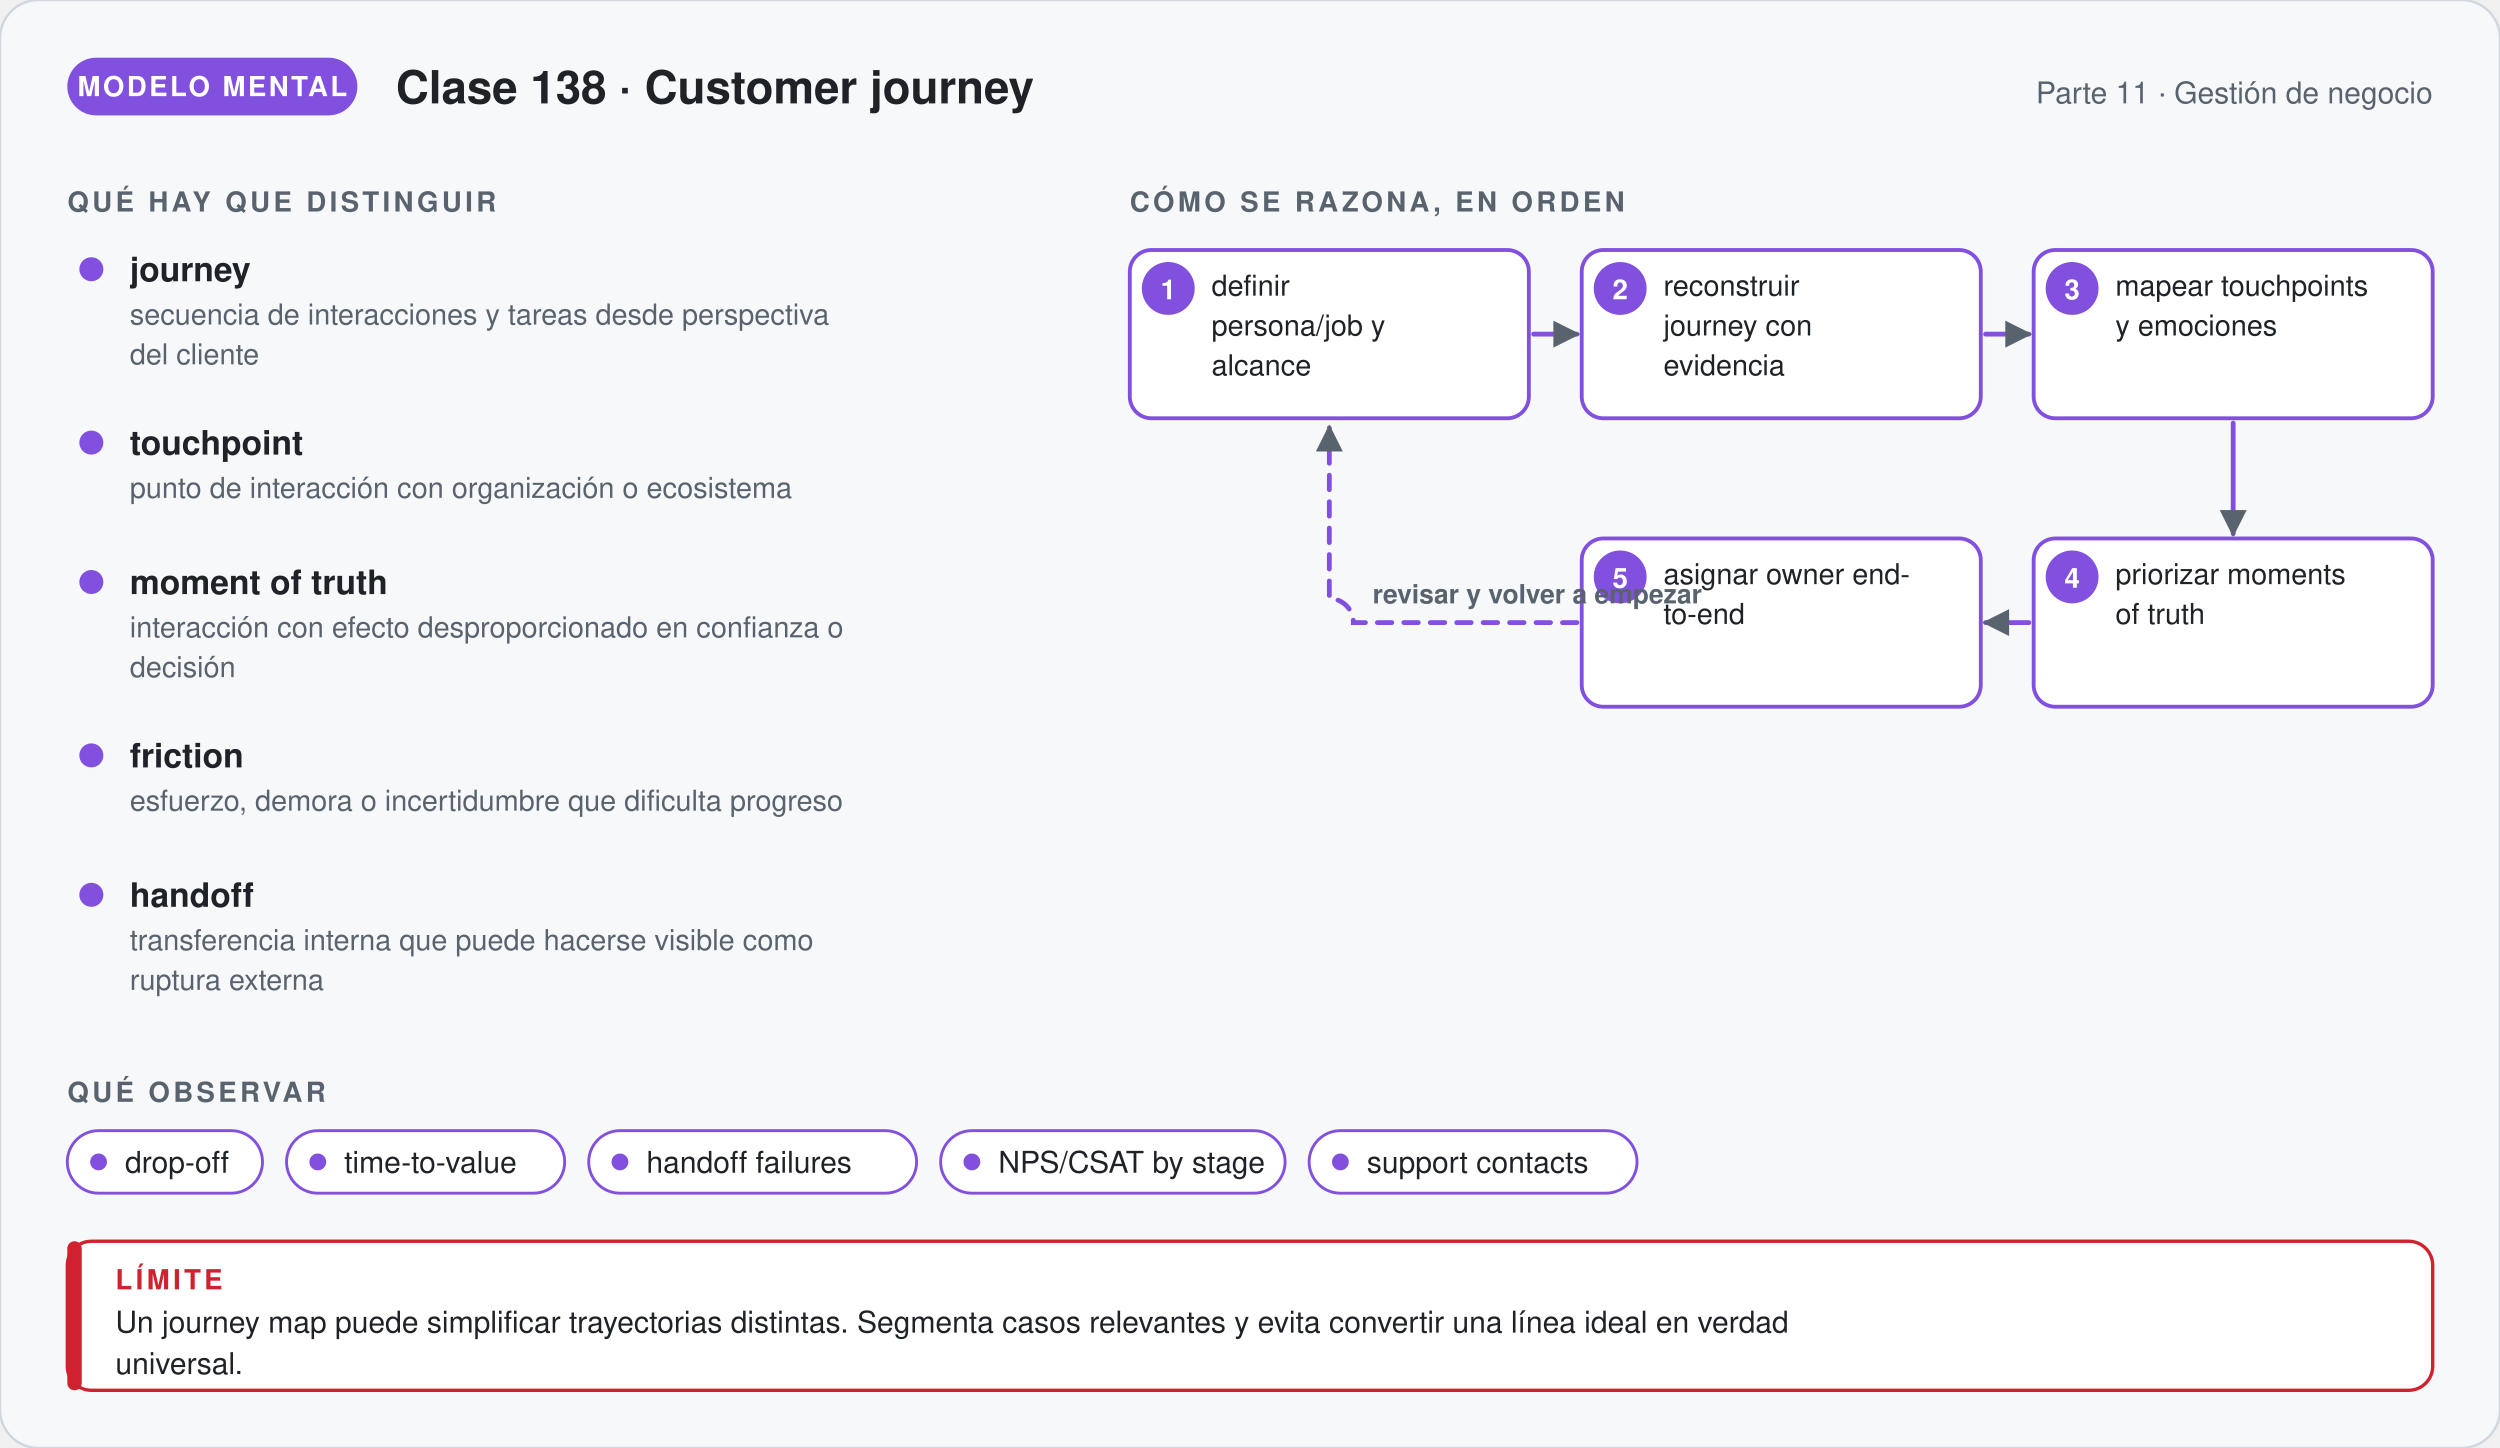
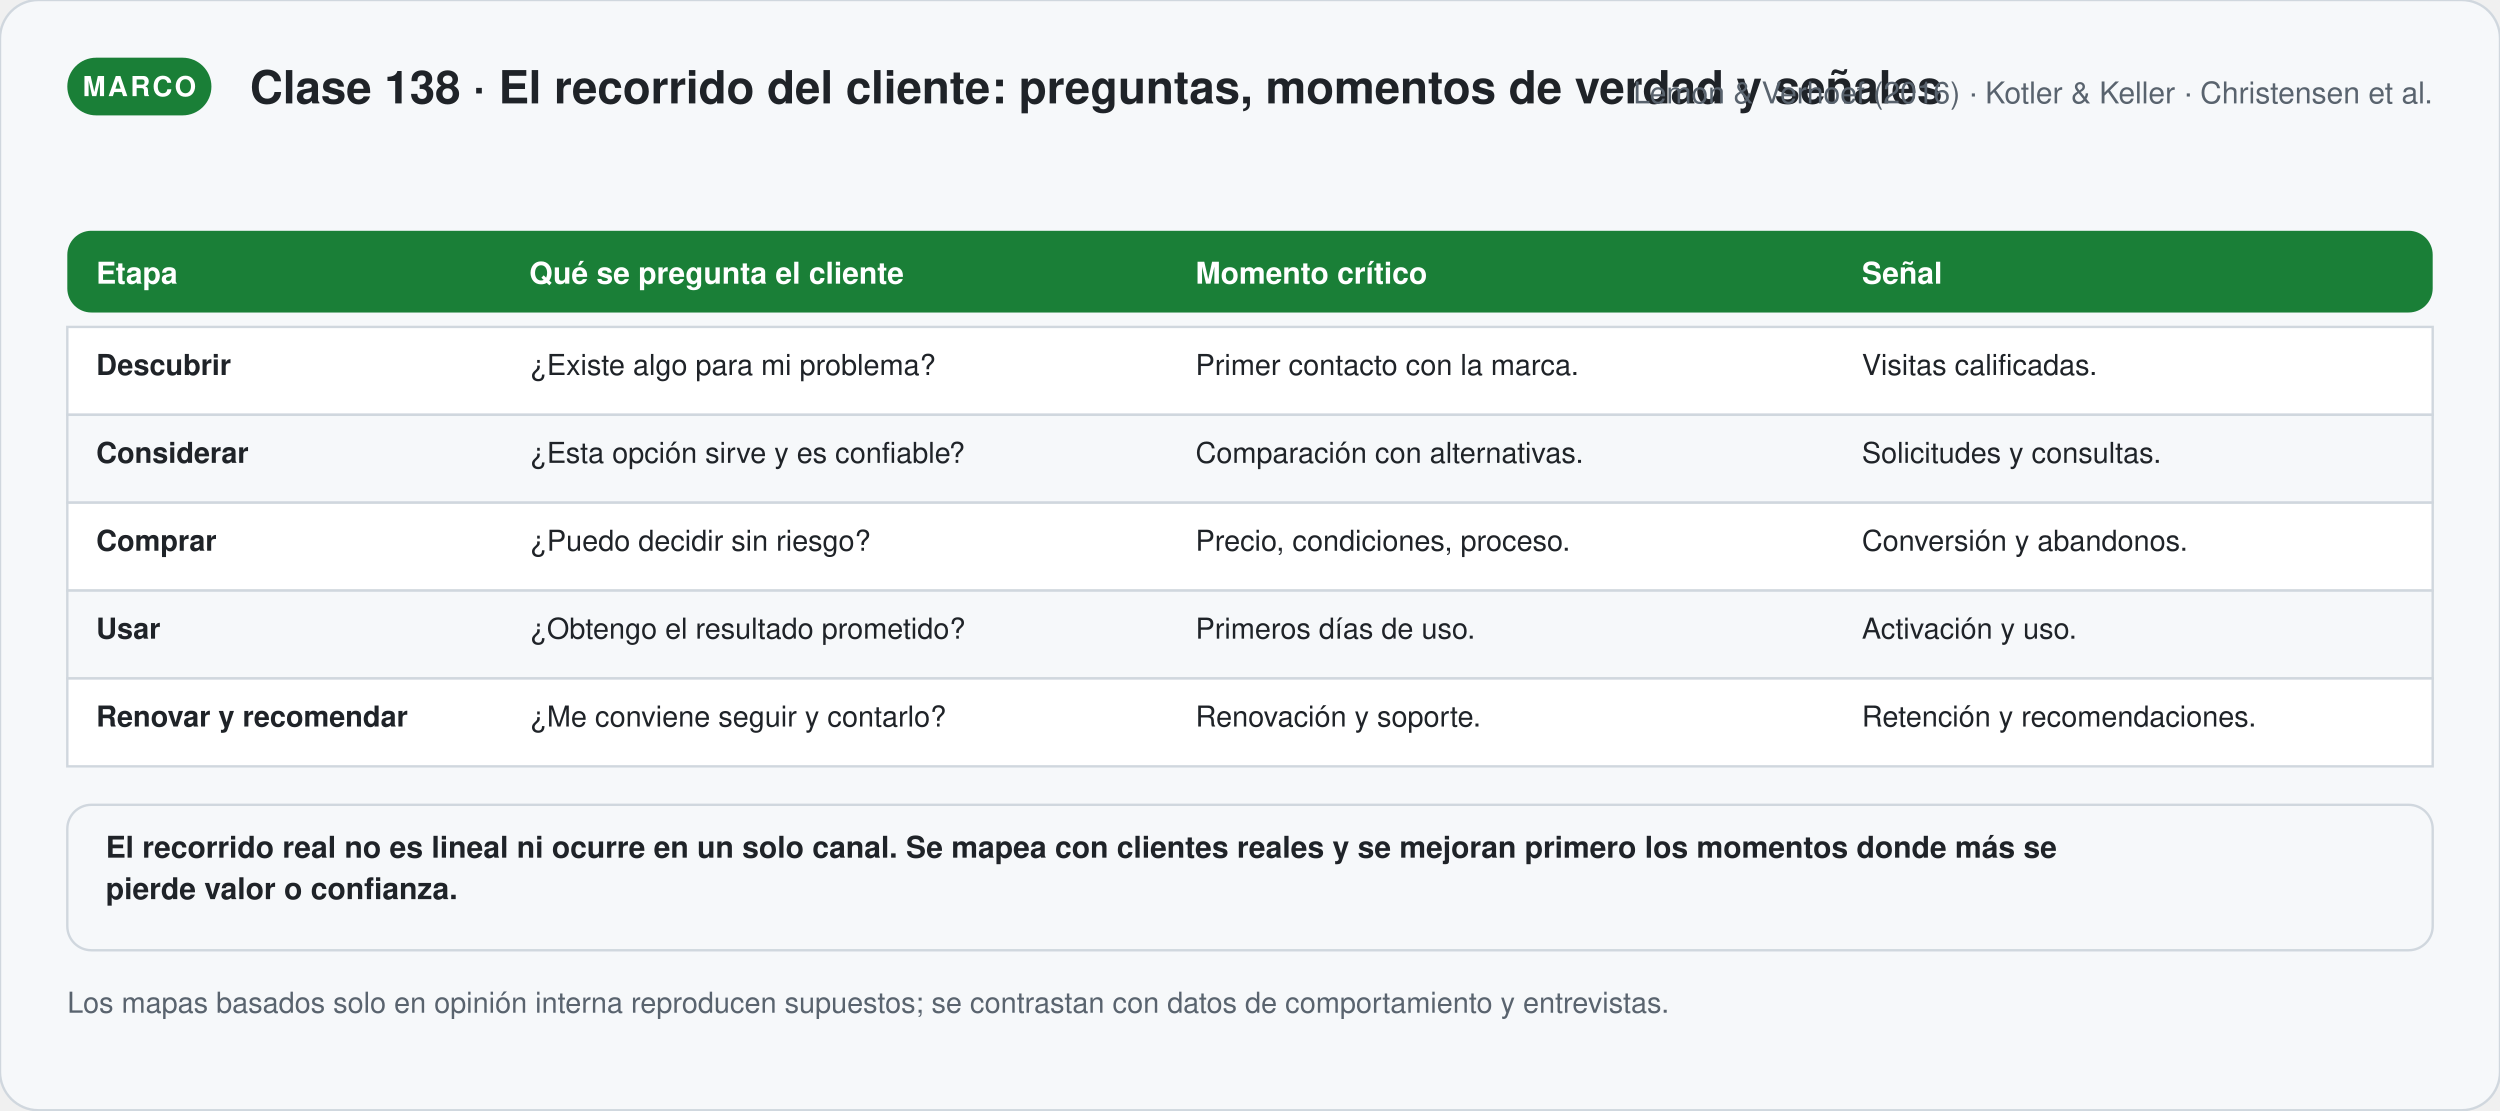
- <svg xmlns="http://www.w3.org/2000/svg" viewBox="0 0 1040 602.36" width="1040" role="img" aria-labelledby="t-g138 d-g138" font-family="'Segoe UI', 'Helvetica Neue', Helvetica, Arial, sans-serif">
+ <svg xmlns="http://www.w3.org/2000/svg" viewBox="0 0 1040 461.86" width="1040" role="img" aria-labelledby="t-s138 d-s138" font-family="'Segoe UI', 'Helvetica Neue', Helvetica, Arial, sans-serif">
  <defs>
-     <marker id="p-g138" viewBox="0 0 10 10" refX="8" refY="5" markerWidth="7" markerHeight="7" orient="auto">
+     <marker id="p-s138" viewBox="0 0 10 10" refX="8" refY="5" markerWidth="7" markerHeight="7" orient="auto">
      <path d="M1,1 L9,5 L1,9 Z" fill="#59636e" />
    </marker>
  </defs>
-   <rect width="1040" height="602.36" rx="16" fill="#f6f8fa" stroke="#d0d7de" />
-   <rect x="28" y="24" width="120.67" height="24" rx="12" fill="#8250df" />
-   <text x="88.335" y="40" font-size="11.5" font-weight="700" fill="#ffffff" text-anchor="middle" letter-spacing="1">MODELO MENTAL</text>
-   <text x="164.67" y="43" font-size="19" font-weight="700" fill="#1f2328" text-anchor="start">Clase 138 · Customer journey</text>
-   <text x="1012" y="43" font-size="12.5" font-weight="400" fill="#59636e" text-anchor="end">Parte 11 · Gestión de negocio</text>
-   <text x="28" y="88" font-size="11.5" font-weight="700" fill="#59636e" text-anchor="start" letter-spacing="1.4">QUÉ HAY QUE DISTINGUIR</text>
-   <circle cx="38" cy="112" r="5" fill="#8250df" />
-   <text x="54" y="117" font-size="14" font-weight="700" fill="#1f2328" text-anchor="start">journey</text>
-   <text x="54" y="135" font-size="12" font-weight="400" fill="#59636e" text-anchor="start">secuencia de interacciones y tareas desde perspectiva</text>
-   <text x="54" y="151.56" font-size="12" font-weight="400" fill="#59636e" text-anchor="start">del cliente</text>
-   <circle cx="38" cy="184.12" r="5" fill="#8250df" />
-   <text x="54" y="189.12" font-size="14" font-weight="700" fill="#1f2328" text-anchor="start">touchpoint</text>
-   <text x="54" y="207.12" font-size="12" font-weight="400" fill="#59636e" text-anchor="start">punto de interacción con organización o ecosistema</text>
-   <circle cx="38" cy="242.12" r="5" fill="#8250df" />
-   <text x="54" y="247.12" font-size="14" font-weight="700" fill="#1f2328" text-anchor="start">moment of truth</text>
-   <text x="54" y="265.12" font-size="12" font-weight="400" fill="#59636e" text-anchor="start">interacción con efecto desproporcionado en confianza o</text>
-   <text x="54" y="281.68" font-size="12" font-weight="400" fill="#59636e" text-anchor="start">decisión</text>
-   <circle cx="38" cy="314.24" r="5" fill="#8250df" />
-   <text x="54" y="319.24" font-size="14" font-weight="700" fill="#1f2328" text-anchor="start">friction</text>
-   <text x="54" y="337.24" font-size="12" font-weight="400" fill="#59636e" text-anchor="start">esfuerzo, demora o incertidumbre que dificulta progreso</text>
-   <circle cx="38" cy="372.24" r="5" fill="#8250df" />
-   <text x="54" y="377.24" font-size="14" font-weight="700" fill="#1f2328" text-anchor="start">handoff</text>
-   <text x="54" y="395.24" font-size="12" font-weight="400" fill="#59636e" text-anchor="start">transferencia interna que puede hacerse visible como</text>
-   <text x="54" y="411.8" font-size="12" font-weight="400" fill="#59636e" text-anchor="start">ruptura externa</text>
-   <text x="470" y="88" font-size="11.5" font-weight="700" fill="#59636e" text-anchor="start" letter-spacing="1.4">CÓMO SE RAZONA, EN ORDEN</text>
-   <rect x="470" y="104" width="166" height="70" rx="9" fill="#ffffff" stroke="#8250df" stroke-width="1.6" />
-   <circle cx="486.0" cy="120" r="11" fill="#8250df" />
-   <text x="486" y="124.5" font-size="11.5" font-weight="700" fill="#ffffff" text-anchor="middle">1</text>
-   <text x="504" y="123" font-size="12" font-weight="400" fill="#1f2328" text-anchor="start">definir</text>
-   <text x="504" y="139.56" font-size="12" font-weight="400" fill="#1f2328" text-anchor="start">persona/job y</text>
-   <text x="504" y="156.12" font-size="12" font-weight="400" fill="#1f2328" text-anchor="start">alcance</text>
-   <rect x="658" y="104" width="166" height="70" rx="9" fill="#ffffff" stroke="#8250df" stroke-width="1.6" />
-   <circle cx="674.0" cy="120" r="11" fill="#8250df" />
-   <text x="674" y="124.5" font-size="11.5" font-weight="700" fill="#ffffff" text-anchor="middle">2</text>
-   <text x="692" y="123" font-size="12" font-weight="400" fill="#1f2328" text-anchor="start">reconstruir</text>
-   <text x="692" y="139.56" font-size="12" font-weight="400" fill="#1f2328" text-anchor="start">journey con</text>
-   <text x="692" y="156.12" font-size="12" font-weight="400" fill="#1f2328" text-anchor="start">evidencia</text>
-   <rect x="846" y="104" width="166" height="70" rx="9" fill="#ffffff" stroke="#8250df" stroke-width="1.6" />
-   <circle cx="862.0" cy="120" r="11" fill="#8250df" />
-   <text x="862" y="124.5" font-size="11.5" font-weight="700" fill="#ffffff" text-anchor="middle">3</text>
-   <text x="880" y="123" font-size="12" font-weight="400" fill="#1f2328" text-anchor="start">mapear touchpoints</text>
-   <text x="880" y="139.56" font-size="12" font-weight="400" fill="#1f2328" text-anchor="start">y emociones</text>
-   <rect x="846" y="224" width="166" height="70" rx="9" fill="#ffffff" stroke="#8250df" stroke-width="1.6" />
-   <circle cx="862.0" cy="240" r="11" fill="#8250df" />
-   <text x="862" y="244.5" font-size="11.5" font-weight="700" fill="#ffffff" text-anchor="middle">4</text>
-   <text x="880" y="243" font-size="12" font-weight="400" fill="#1f2328" text-anchor="start">priorizar moments</text>
-   <text x="880" y="259.56" font-size="12" font-weight="400" fill="#1f2328" text-anchor="start">of truth</text>
-   <rect x="658" y="224" width="166" height="70" rx="9" fill="#ffffff" stroke="#8250df" stroke-width="1.6" />
-   <circle cx="674.0" cy="240" r="11" fill="#8250df" />
-   <text x="674" y="244.5" font-size="11.5" font-weight="700" fill="#ffffff" text-anchor="middle">5</text>
-   <text x="692" y="243" font-size="12" font-weight="400" fill="#1f2328" text-anchor="start">asignar owner end-</text>
-   <text x="692" y="259.56" font-size="12" font-weight="400" fill="#1f2328" text-anchor="start">to-end</text>
-   <path d="M638,139 L656,139" stroke="#8250df" stroke-width="2" fill="none" stroke-linecap="round" marker-end="url(#p-g138)" />
-   <path d="M826,139 L844,139" stroke="#8250df" stroke-width="2" fill="none" stroke-linecap="round" marker-end="url(#p-g138)" />
-   <path d="M929,176 L929,222" stroke="#8250df" stroke-width="2" fill="none" stroke-linecap="round" marker-end="url(#p-g138)" />
-   <path d="M844,259 L826,259" stroke="#8250df" stroke-width="2" fill="none" stroke-linecap="round" marker-end="url(#p-g138)" />
-   <path d="M656.0,259.0 H563.0 a10,10 0 0 0 -10,-10 V178" stroke="#8250df" stroke-width="2" fill="none" stroke-dasharray="6 5" stroke-linecap="round" marker-end="url(#p-g138)" />
-   <text x="571" y="251" font-size="11" font-weight="600" fill="#59636e" text-anchor="start">revisar y volver a empezar</text>
-   <text x="28" y="458.36" font-size="11.5" font-weight="700" fill="#59636e" text-anchor="start" letter-spacing="1.4">QUÉ OBSERVAR</text>
-   <rect x="28" y="470.36" width="81.2" height="26" rx="13" fill="#ffffff" stroke="#8250df" stroke-width="1.2" />
-   <circle cx="41" cy="483.36" r="3.5" fill="#8250df" />
-   <text x="52" y="487.86" font-size="12.5" font-weight="400" fill="#1f2328" text-anchor="start">drop-off</text>
-   <rect x="119.2" y="470.36" width="115.7" height="26" rx="13" fill="#ffffff" stroke="#8250df" stroke-width="1.2" />
-   <circle cx="132.2" cy="483.36" r="3.5" fill="#8250df" />
-   <text x="143.2" y="487.86" font-size="12.5" font-weight="400" fill="#1f2328" text-anchor="start">time-to-value</text>
-   <rect x="244.9" y="470.36" width="136.4" height="26" rx="13" fill="#ffffff" stroke="#8250df" stroke-width="1.2" />
-   <circle cx="257.9" cy="483.36" r="3.5" fill="#8250df" />
-   <text x="268.9" y="487.86" font-size="12.5" font-weight="400" fill="#1f2328" text-anchor="start">handoff failures</text>
-   <rect x="391.3" y="470.36" width="143.3" height="26" rx="13" fill="#ffffff" stroke="#8250df" stroke-width="1.2" />
-   <circle cx="404.3" cy="483.36" r="3.5" fill="#8250df" />
-   <text x="415.3" y="487.86" font-size="12.5" font-weight="400" fill="#1f2328" text-anchor="start">NPS/CSAT by stage</text>
-   <rect x="544.6" y="470.36" width="136.4" height="26" rx="13" fill="#ffffff" stroke="#8250df" stroke-width="1.2" />
-   <circle cx="557.6" cy="483.36" r="3.5" fill="#8250df" />
-   <text x="568.6" y="487.86" font-size="12.5" font-weight="400" fill="#1f2328" text-anchor="start">support contacts</text>
-   <rect x="28" y="516.36" width="984" height="62" rx="10" fill="#ffffff" stroke="#cf222e" stroke-width="1.4" />
-   <rect x="28" y="516.36" width="6" height="62" rx="3" fill="#cf222e" />
-   <text x="48" y="536.36" font-size="11.5" font-weight="700" fill="#cf222e" text-anchor="start" letter-spacing="1.4">LÍMITE</text>
-   <text x="48" y="554.36" font-size="12.5" font-weight="400" fill="#1f2328" text-anchor="start">Un journey map puede simplificar trayectorias distintas. Segmenta casos relevantes y evita convertir una línea ideal en verdad</text>
-   <text x="48" y="571.61" font-size="12.5" font-weight="400" fill="#1f2328" text-anchor="start">universal.</text>
+   <rect width="1040" height="461.86" rx="16" fill="#f6f8fa" stroke="#d0d7de" />
+   <rect x="28" y="24" width="59.95" height="24" rx="12" fill="#1a7f37" />
+   <text x="57.975" y="40" font-size="11.5" font-weight="700" fill="#ffffff" text-anchor="middle" letter-spacing="1">MARCO</text>
+   <text x="103.95" y="43" font-size="19" font-weight="700" fill="#1f2328" text-anchor="start">Clase 138 · El recorrido del cliente: preguntas, momentos de verdad y señales</text>
+   <text x="1012" y="43" font-size="12.5" font-weight="400" fill="#59636e" text-anchor="end">Lemon &amp; Verhoef (2016) · Kotler &amp; Keller · Christensen et al.</text>
+   <rect x="28" y="96" width="984" height="34" rx="10" fill="#1a7f37" />
+   <text x="40" y="118" font-size="12.5" font-weight="700" fill="#ffffff" text-anchor="start">Etapa</text>
+   <text x="220.169" y="118" font-size="12.5" font-weight="700" fill="#ffffff" text-anchor="start">Qué se pregunta el cliente</text>
+   <text x="497.352" y="118" font-size="12.5" font-weight="700" fill="#ffffff" text-anchor="start">Momento crítico</text>
+   <text x="774.535" y="118" font-size="12.5" font-weight="700" fill="#ffffff" text-anchor="start">Señal</text>
+   <rect x="28" y="136" width="984" height="36.56" rx="0" fill="#ffffff" stroke="#d0d7de" stroke-width="1" />
+   <text x="40" y="156" font-size="12" font-weight="700" fill="#1f2328" text-anchor="start">Descubrir</text>
+   <text x="220.169" y="156" font-size="12" font-weight="400" fill="#1f2328" text-anchor="start">¿Existe algo para mi problema?</text>
+   <text x="497.352" y="156" font-size="12" font-weight="400" fill="#1f2328" text-anchor="start">Primer contacto con la marca.</text>
+   <text x="774.535" y="156" font-size="12" font-weight="400" fill="#1f2328" text-anchor="start">Visitas calificadas.</text>
+   <rect x="28" y="172.56" width="984" height="36.56" rx="0" fill="#f6f8fa" stroke="#d0d7de" stroke-width="1" />
+   <text x="40" y="192.56" font-size="12" font-weight="700" fill="#1f2328" text-anchor="start">Considerar</text>
+   <text x="220.169" y="192.56" font-size="12" font-weight="400" fill="#1f2328" text-anchor="start">¿Esta opción sirve y es confiable?</text>
+   <text x="497.352" y="192.56" font-size="12" font-weight="400" fill="#1f2328" text-anchor="start">Comparación con alternativas.</text>
+   <text x="774.535" y="192.56" font-size="12" font-weight="400" fill="#1f2328" text-anchor="start">Solicitudes y consultas.</text>
+   <rect x="28" y="209.12" width="984" height="36.56" rx="0" fill="#ffffff" stroke="#d0d7de" stroke-width="1" />
+   <text x="40" y="229.12" font-size="12" font-weight="700" fill="#1f2328" text-anchor="start">Comprar</text>
+   <text x="220.169" y="229.12" font-size="12" font-weight="400" fill="#1f2328" text-anchor="start">¿Puedo decidir sin riesgo?</text>
+   <text x="497.352" y="229.12" font-size="12" font-weight="400" fill="#1f2328" text-anchor="start">Precio, condiciones, proceso.</text>
+   <text x="774.535" y="229.12" font-size="12" font-weight="400" fill="#1f2328" text-anchor="start">Conversión y abandonos.</text>
+   <rect x="28" y="245.68" width="984" height="36.56" rx="0" fill="#f6f8fa" stroke="#d0d7de" stroke-width="1" />
+   <text x="40" y="265.68" font-size="12" font-weight="700" fill="#1f2328" text-anchor="start">Usar</text>
+   <text x="220.169" y="265.68" font-size="12" font-weight="400" fill="#1f2328" text-anchor="start">¿Obtengo el resultado prometido?</text>
+   <text x="497.352" y="265.68" font-size="12" font-weight="400" fill="#1f2328" text-anchor="start">Primeros días de uso.</text>
+   <text x="774.535" y="265.68" font-size="12" font-weight="400" fill="#1f2328" text-anchor="start">Activación y uso.</text>
+   <rect x="28" y="282.24" width="984" height="36.56" rx="0" fill="#ffffff" stroke="#d0d7de" stroke-width="1" />
+   <text x="40" y="302.24" font-size="12" font-weight="700" fill="#1f2328" text-anchor="start">Renovar y recomendar</text>
+   <text x="220.169" y="302.24" font-size="12" font-weight="400" fill="#1f2328" text-anchor="start">¿Me conviene seguir y contarlo?</text>
+   <text x="497.352" y="302.24" font-size="12" font-weight="400" fill="#1f2328" text-anchor="start">Renovación y soporte.</text>
+   <text x="774.535" y="302.24" font-size="12" font-weight="400" fill="#1f2328" text-anchor="start">Retención y recomendaciones.</text>
+   <rect x="28" y="334.8" width="984" height="60.5" rx="10" fill="#f6f8fa" stroke="#d0d7de" stroke-width="1" />
+   <text x="44" y="356.8" font-size="12.5" font-weight="600" fill="#1f2328" text-anchor="start">El recorrido real no es lineal ni ocurre en un solo canal. Se mapea con clientes reales y se mejoran primero los momentos donde más se</text>
+   <text x="44" y="374.05" font-size="12.5" font-weight="600" fill="#1f2328" text-anchor="start">pierde valor o confianza.</text>
+   <text x="28" y="421.3" font-size="12" font-weight="400" fill="#59636e" text-anchor="start">Los mapas basados solo en opinión interna reproducen supuestos; se contrastan con datos de comportamiento y entrevistas.</text>
</svg>
